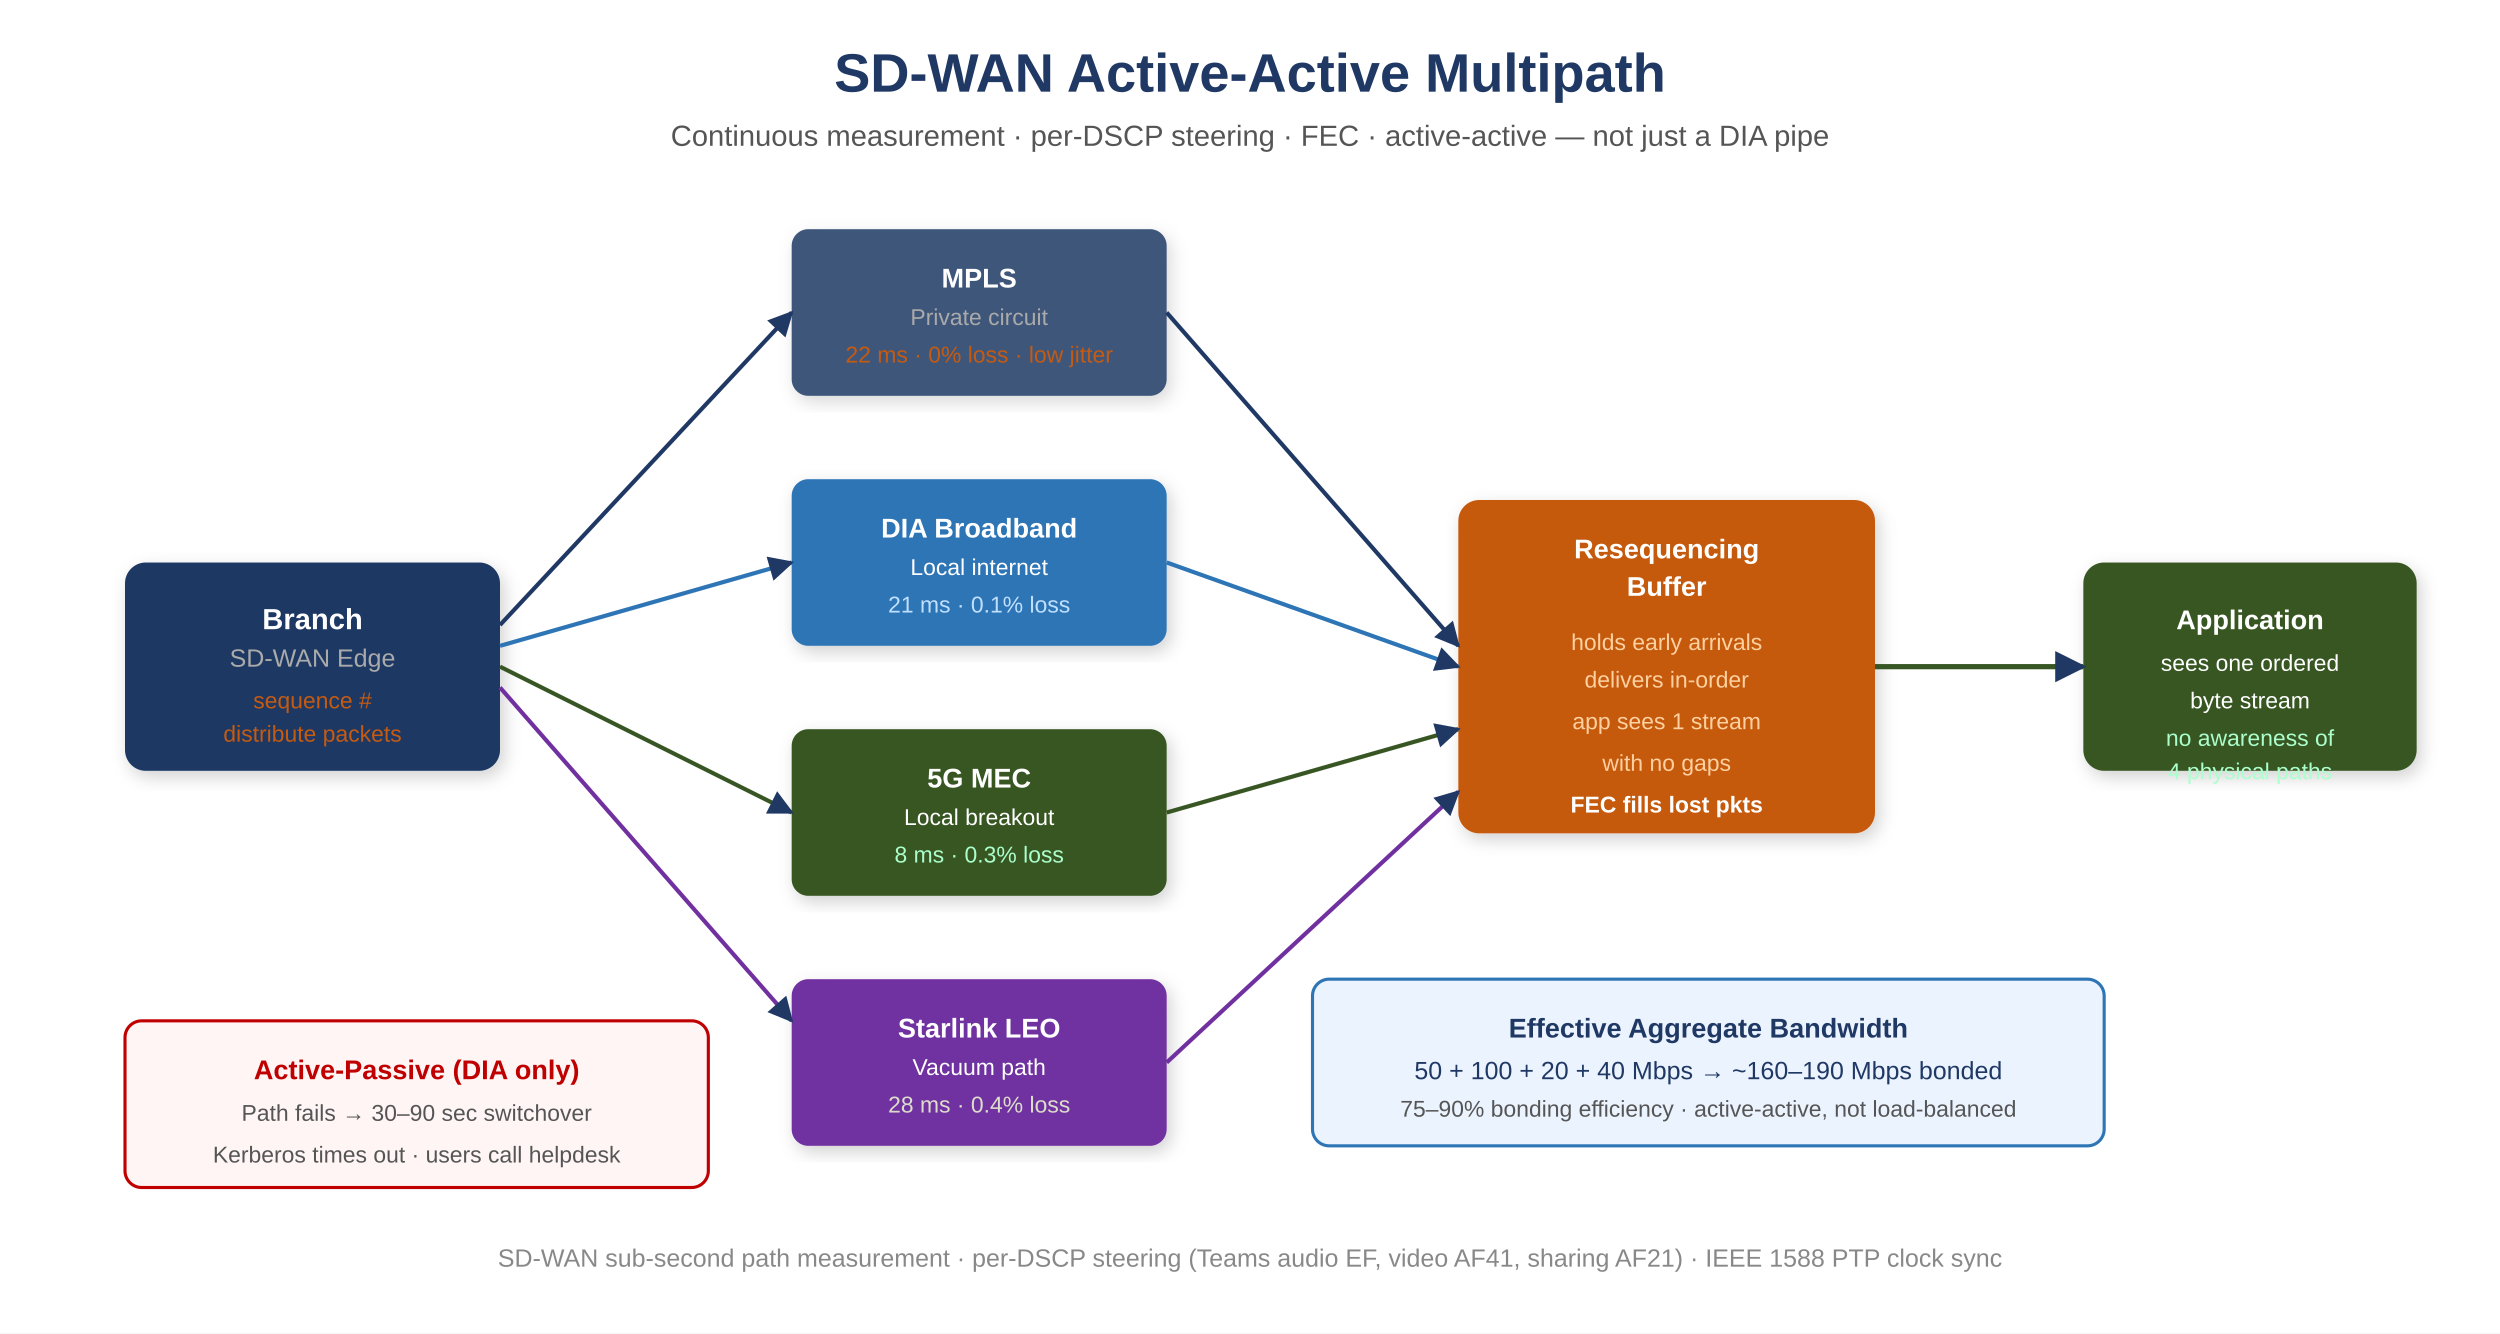
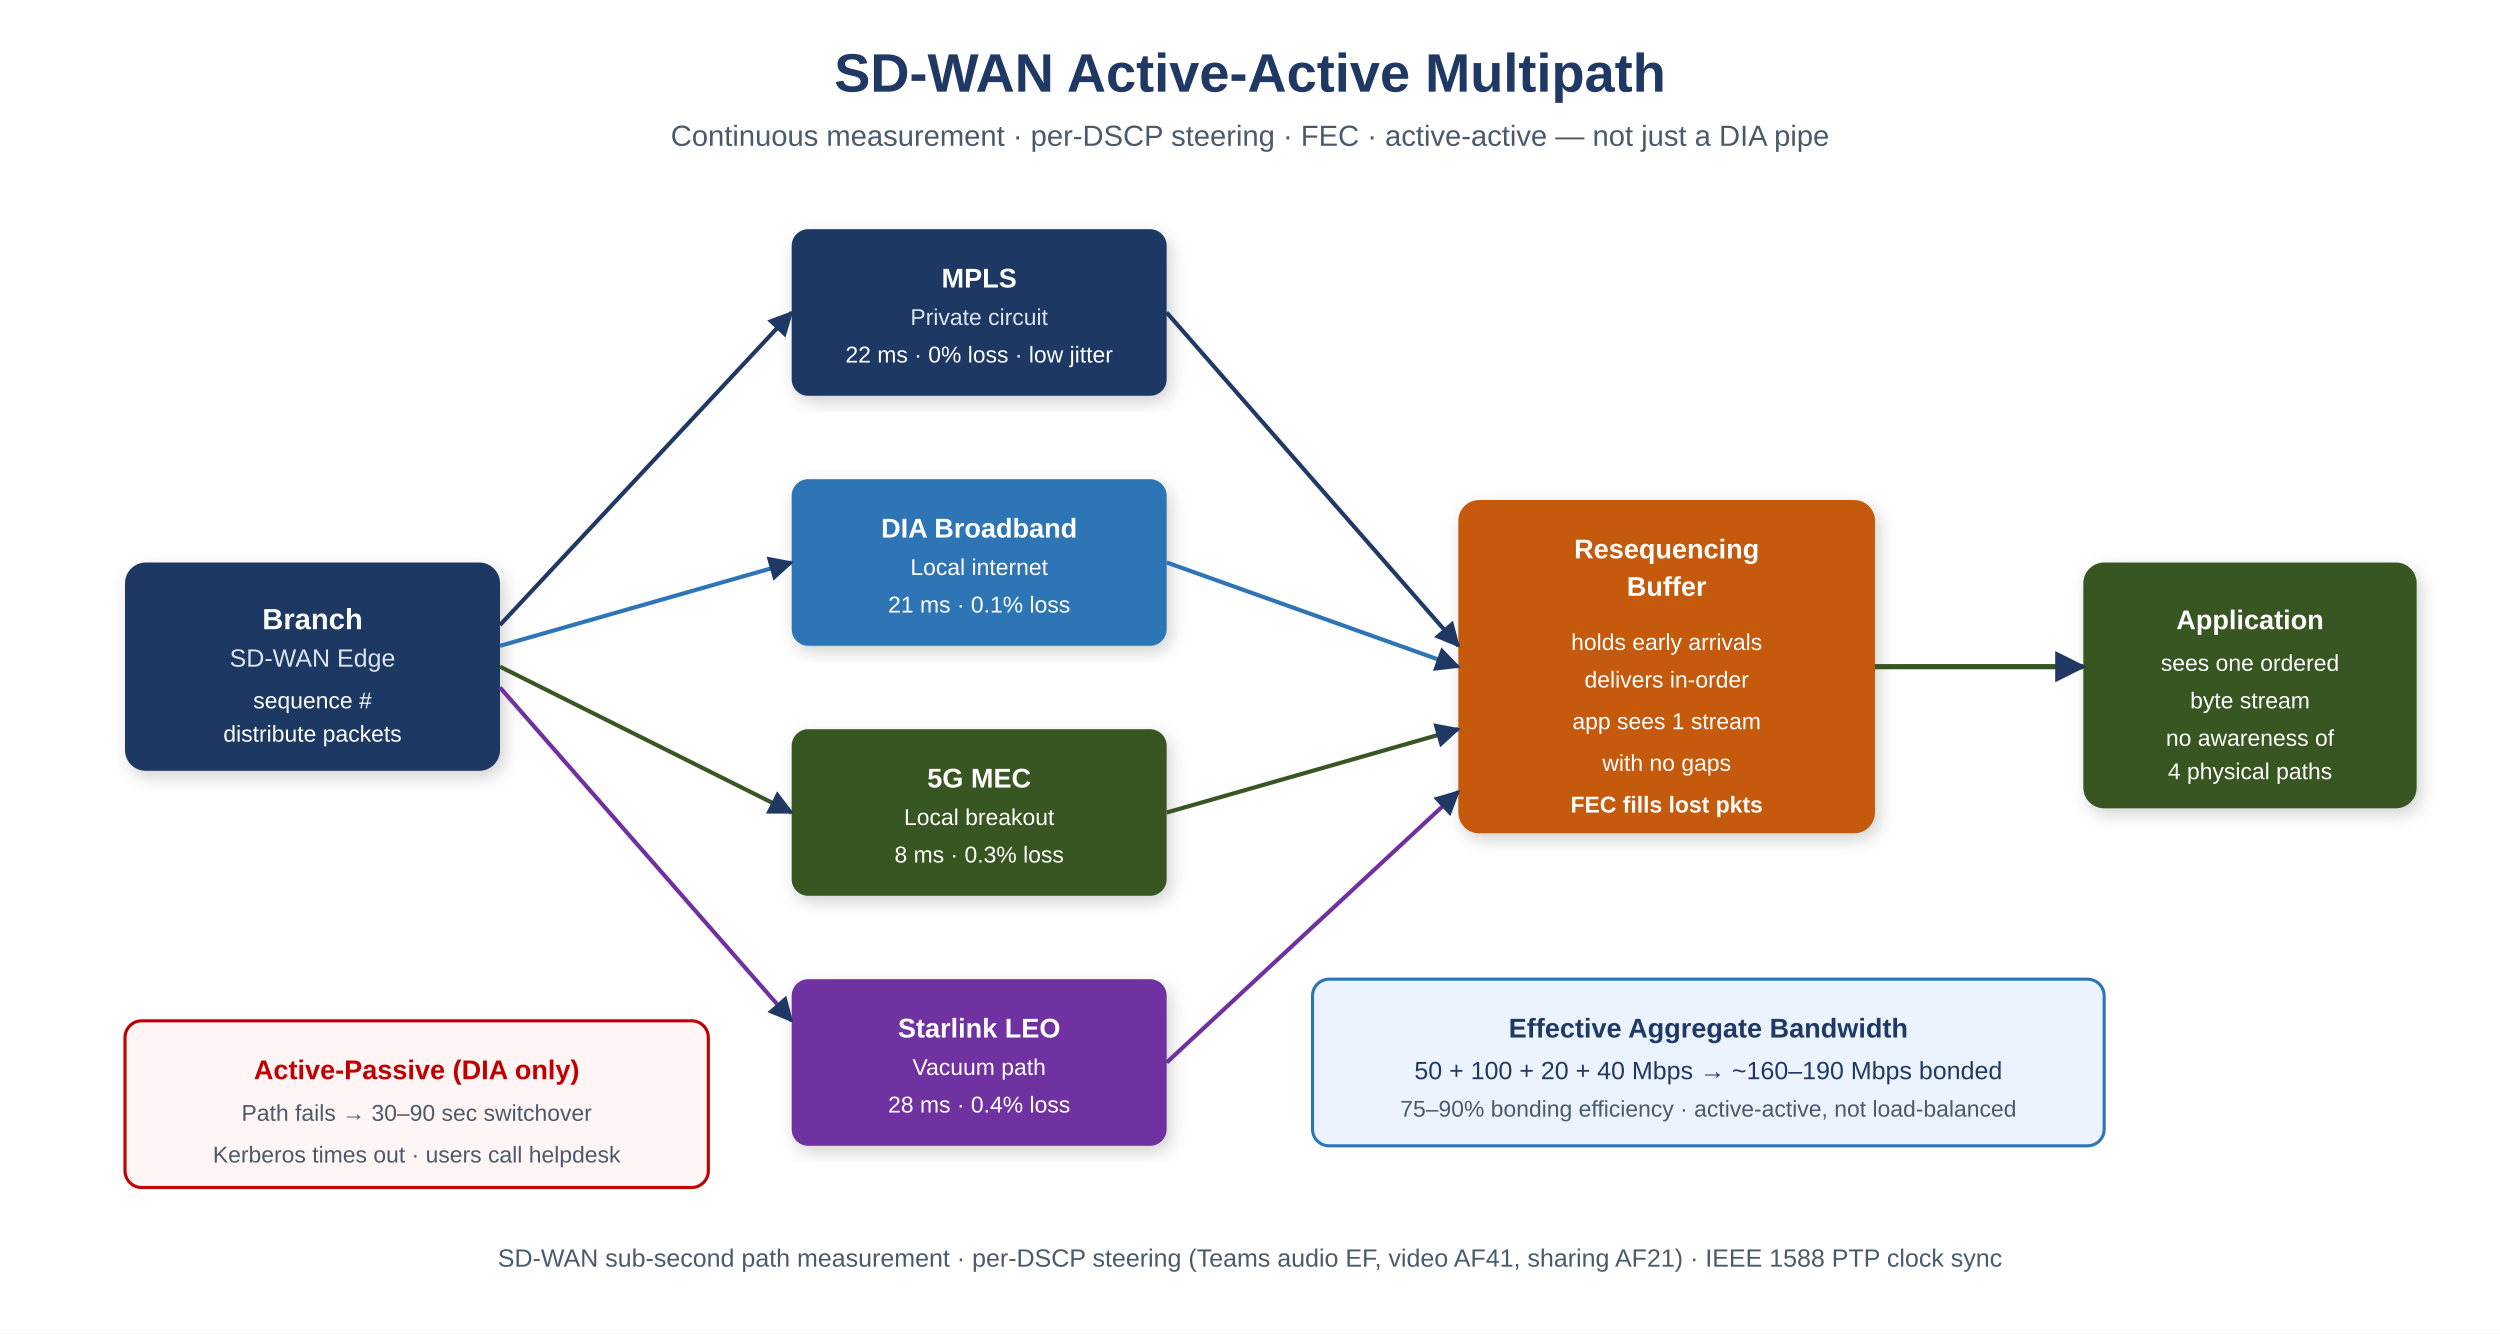
<svg xmlns="http://www.w3.org/2000/svg" viewBox="0 0 1200 640" font-family="Arial,sans-serif">
  <rect width="1200" height="640" fill="#FFFFFF" />
  <defs>
    <filter id="sh">
      <feDropShadow dx="2" dy="3" stdDeviation="4" flood-opacity="0.18" />
    </filter>
    <marker id="arr4" viewBox="0 0 10 10" refX="9" refY="5" markerWidth="6" markerHeight="6" orient="auto">
      <path d="M0,0 L10,5 L0,10 Z" fill="#1F3864" />
    </marker>
  </defs>
  <text x="600" y="44" text-anchor="middle" font-size="26" font-weight="bold" fill="#1F3864">SD-WAN Active-Active Multipath</text>
-   <text x="600" y="70" text-anchor="middle" font-size="14" fill="#555">Continuous measurement · per-DSCP steering · FEC · active-active — not just a DIA pipe</text>
+   <text x="600" y="70" text-anchor="middle" font-size="14" fill="#4A5A6A">Continuous measurement · per-DSCP steering · FEC · active-active — not just a DIA pipe</text>
  <rect x="60" y="270" width="180" height="100" rx="10" fill="#1F3864" filter="url(#sh)" />
  <text x="150" y="302" text-anchor="middle" font-size="14" fill="white" font-weight="bold">Branch</text>
-   <text x="150" y="320" text-anchor="middle" font-size="12" fill="#aaa">SD-WAN Edge</text>
-   <text x="150" y="340" text-anchor="middle" font-size="11" fill="#C55A11">sequence #</text>
-   <text x="150" y="356" text-anchor="middle" font-size="11" fill="#C55A11">distribute packets</text>
-   <rect x="380" y="110" width="180" height="80" rx="8" fill="#1F3864" opacity="0.85" filter="url(#sh)" />
+   <text x="150" y="320" text-anchor="middle" font-size="12" fill="#DCE4EC">SD-WAN Edge</text>
+   <text x="150" y="340" text-anchor="middle" font-size="11" fill="#FFFFFF">sequence #</text>
+   <text x="150" y="356" text-anchor="middle" font-size="11" fill="#FFFFFF">distribute packets</text>
+   <rect x="380" y="110" width="180" height="80" rx="8" fill="#1F3864" filter="url(#sh)" />
  <text x="470" y="138" text-anchor="middle" font-size="13" fill="white" font-weight="bold">MPLS</text>
-   <text x="470" y="156" text-anchor="middle" font-size="11" fill="#aaa">Private circuit</text>
-   <text x="470" y="174" text-anchor="middle" font-size="11" fill="#C55A11">22 ms · 0% loss · low jitter</text>
+   <text x="470" y="156" text-anchor="middle" font-size="11" fill="#DCE4EC">Private circuit</text>
+   <text x="470" y="174" text-anchor="middle" font-size="11" fill="#FFFFFF">22 ms · 0% loss · low jitter</text>
  <rect x="380" y="230" width="180" height="80" rx="8" fill="#2E75B6" filter="url(#sh)" />
  <text x="470" y="258" text-anchor="middle" font-size="13" fill="white" font-weight="bold">DIA Broadband</text>
  <text x="470" y="276" text-anchor="middle" font-size="11" fill="white">Local internet</text>
-   <text x="470" y="294" text-anchor="middle" font-size="11" fill="#C0E0FF">21 ms · 0.1% loss</text>
+   <text x="470" y="294" text-anchor="middle" font-size="11" fill="#FFFFFF">21 ms · 0.1% loss</text>
  <rect x="380" y="350" width="180" height="80" rx="8" fill="#375623" filter="url(#sh)" />
  <text x="470" y="378" text-anchor="middle" font-size="13" fill="white" font-weight="bold">5G MEC</text>
  <text x="470" y="396" text-anchor="middle" font-size="11" fill="white">Local breakout</text>
-   <text x="470" y="414" text-anchor="middle" font-size="11" fill="#afc">8 ms · 0.3% loss</text>
+   <text x="470" y="414" text-anchor="middle" font-size="11" fill="#FFFFFF">8 ms · 0.3% loss</text>
  <rect x="380" y="470" width="180" height="80" rx="8" fill="#7030A0" filter="url(#sh)" />
  <text x="470" y="498" text-anchor="middle" font-size="13" fill="white" font-weight="bold">Starlink LEO</text>
  <text x="470" y="516" text-anchor="middle" font-size="11" fill="white">Vacuum path</text>
-   <text x="470" y="534" text-anchor="middle" font-size="11" fill="#ddc">28 ms · 0.4% loss</text>
+   <text x="470" y="534" text-anchor="middle" font-size="11" fill="#FFFFFF">28 ms · 0.4% loss</text>
  <line x1="240" y1="300" x2="380" y2="150" stroke="#1F3864" stroke-width="2" marker-end="url(#arr4)" />
  <line x1="240" y1="310" x2="380" y2="270" stroke="#2E75B6" stroke-width="2" marker-end="url(#arr4)" />
  <line x1="240" y1="320" x2="380" y2="390" stroke="#375623" stroke-width="2" marker-end="url(#arr4)" />
  <line x1="240" y1="330" x2="380" y2="490" stroke="#7030A0" stroke-width="2" marker-end="url(#arr4)" />
  <rect x="700" y="240" width="200" height="160" rx="10" fill="#C55A11" filter="url(#sh)" />
  <text x="800" y="268" text-anchor="middle" font-size="13" fill="white" font-weight="bold">Resequencing</text>
  <text x="800" y="286" text-anchor="middle" font-size="13" fill="white" font-weight="bold">Buffer</text>
-   <text x="800" y="312" text-anchor="middle" font-size="11" fill="#FFD0A0">holds early arrivals</text>
-   <text x="800" y="330" text-anchor="middle" font-size="11" fill="#FFD0A0">delivers in-order</text>
-   <text x="800" y="350" text-anchor="middle" font-size="11" fill="#FFD0A0">app sees 1 stream</text>
-   <text x="800" y="370" text-anchor="middle" font-size="11" fill="#FFD0A0">with no gaps</text>
+   <text x="800" y="312" text-anchor="middle" font-size="11" fill="#FFFFFF">holds early arrivals</text>
+   <text x="800" y="330" text-anchor="middle" font-size="11" fill="#FFFFFF">delivers in-order</text>
+   <text x="800" y="350" text-anchor="middle" font-size="11" fill="#FFFFFF">app sees 1 stream</text>
+   <text x="800" y="370" text-anchor="middle" font-size="11" fill="#FFFFFF">with no gaps</text>
  <text x="800" y="390" text-anchor="middle" font-size="11" fill="white" font-weight="bold">FEC fills lost pkts</text>
  <line x1="560" y1="150" x2="700" y2="310" stroke="#1F3864" stroke-width="2" marker-end="url(#arr4)" />
  <line x1="560" y1="270" x2="700" y2="320" stroke="#2E75B6" stroke-width="2" marker-end="url(#arr4)" />
  <line x1="560" y1="390" x2="700" y2="350" stroke="#375623" stroke-width="2" marker-end="url(#arr4)" />
  <line x1="560" y1="510" x2="700" y2="380" stroke="#7030A0" stroke-width="2" marker-end="url(#arr4)" />
-   <rect x="1000" y="270" width="160" height="100" rx="10" fill="#375623" filter="url(#sh)" />
+   <rect x="1000" y="270" width="160" height="118" rx="10" fill="#375623" filter="url(#sh)" />
  <text x="1080" y="302" text-anchor="middle" font-size="13" fill="white" font-weight="bold">Application</text>
  <text x="1080" y="322" text-anchor="middle" font-size="11" fill="white">sees one ordered</text>
  <text x="1080" y="340" text-anchor="middle" font-size="11" fill="white">byte stream</text>
-   <text x="1080" y="358" text-anchor="middle" font-size="11" fill="#afc">no awareness of</text>
-   <text x="1080" y="374" text-anchor="middle" font-size="11" fill="#afc">4 physical paths</text>
+   <text x="1080" y="358" text-anchor="middle" font-size="11" fill="#FFFFFF">no awareness of</text>
+   <text x="1080" y="374" text-anchor="middle" font-size="11" fill="#FFFFFF">4 physical paths</text>
  <line x1="900" y1="320" x2="1000" y2="320" stroke="#375623" stroke-width="2.5" marker-end="url(#arr4)" />
  <rect x="630" y="470" width="380" height="80" rx="8" fill="#EBF3FF" stroke="#2E75B6" stroke-width="1.5" />
  <text x="820" y="498" text-anchor="middle" font-size="13" fill="#1F3864" font-weight="bold">Effective Aggregate Bandwidth</text>
  <text x="820" y="518" text-anchor="middle" font-size="12" fill="#1F3864">50 + 100 + 20 + 40 Mbps → ~160–190 Mbps bonded</text>
-   <text x="820" y="536" text-anchor="middle" font-size="11" fill="#555">75–90% bonding efficiency · active-active, not load-balanced</text>
+   <text x="820" y="536" text-anchor="middle" font-size="11" fill="#4A5A6A">75–90% bonding efficiency · active-active, not load-balanced</text>
  <rect x="60" y="490" width="280" height="80" rx="8" fill="#FFF5F5" stroke="#C00000" stroke-width="1.5" />
  <text x="200" y="518" text-anchor="middle" font-size="13" fill="#C00000" font-weight="bold">Active-Passive (DIA only)</text>
-   <text x="200" y="538" text-anchor="middle" font-size="11" fill="#555">Path fails → 30–90 sec switchover</text>
-   <text x="200" y="558" text-anchor="middle" font-size="11" fill="#555">Kerberos times out · users call helpdesk</text>
-   <text x="600" y="608" text-anchor="middle" font-size="12" fill="#888">SD-WAN sub-second path measurement · per-DSCP steering (Teams audio EF, video AF41, sharing AF21) · IEEE 1588 PTP clock sync</text>
+   <text x="200" y="538" text-anchor="middle" font-size="11" fill="#4A5A6A">Path fails → 30–90 sec switchover</text>
+   <text x="200" y="558" text-anchor="middle" font-size="11" fill="#4A5A6A">Kerberos times out · users call helpdesk</text>
+   <text x="600" y="608" text-anchor="middle" font-size="12" fill="#4A5A6A">SD-WAN sub-second path measurement · per-DSCP steering (Teams audio EF, video AF41, sharing AF21) · IEEE 1588 PTP clock sync</text>
</svg>
